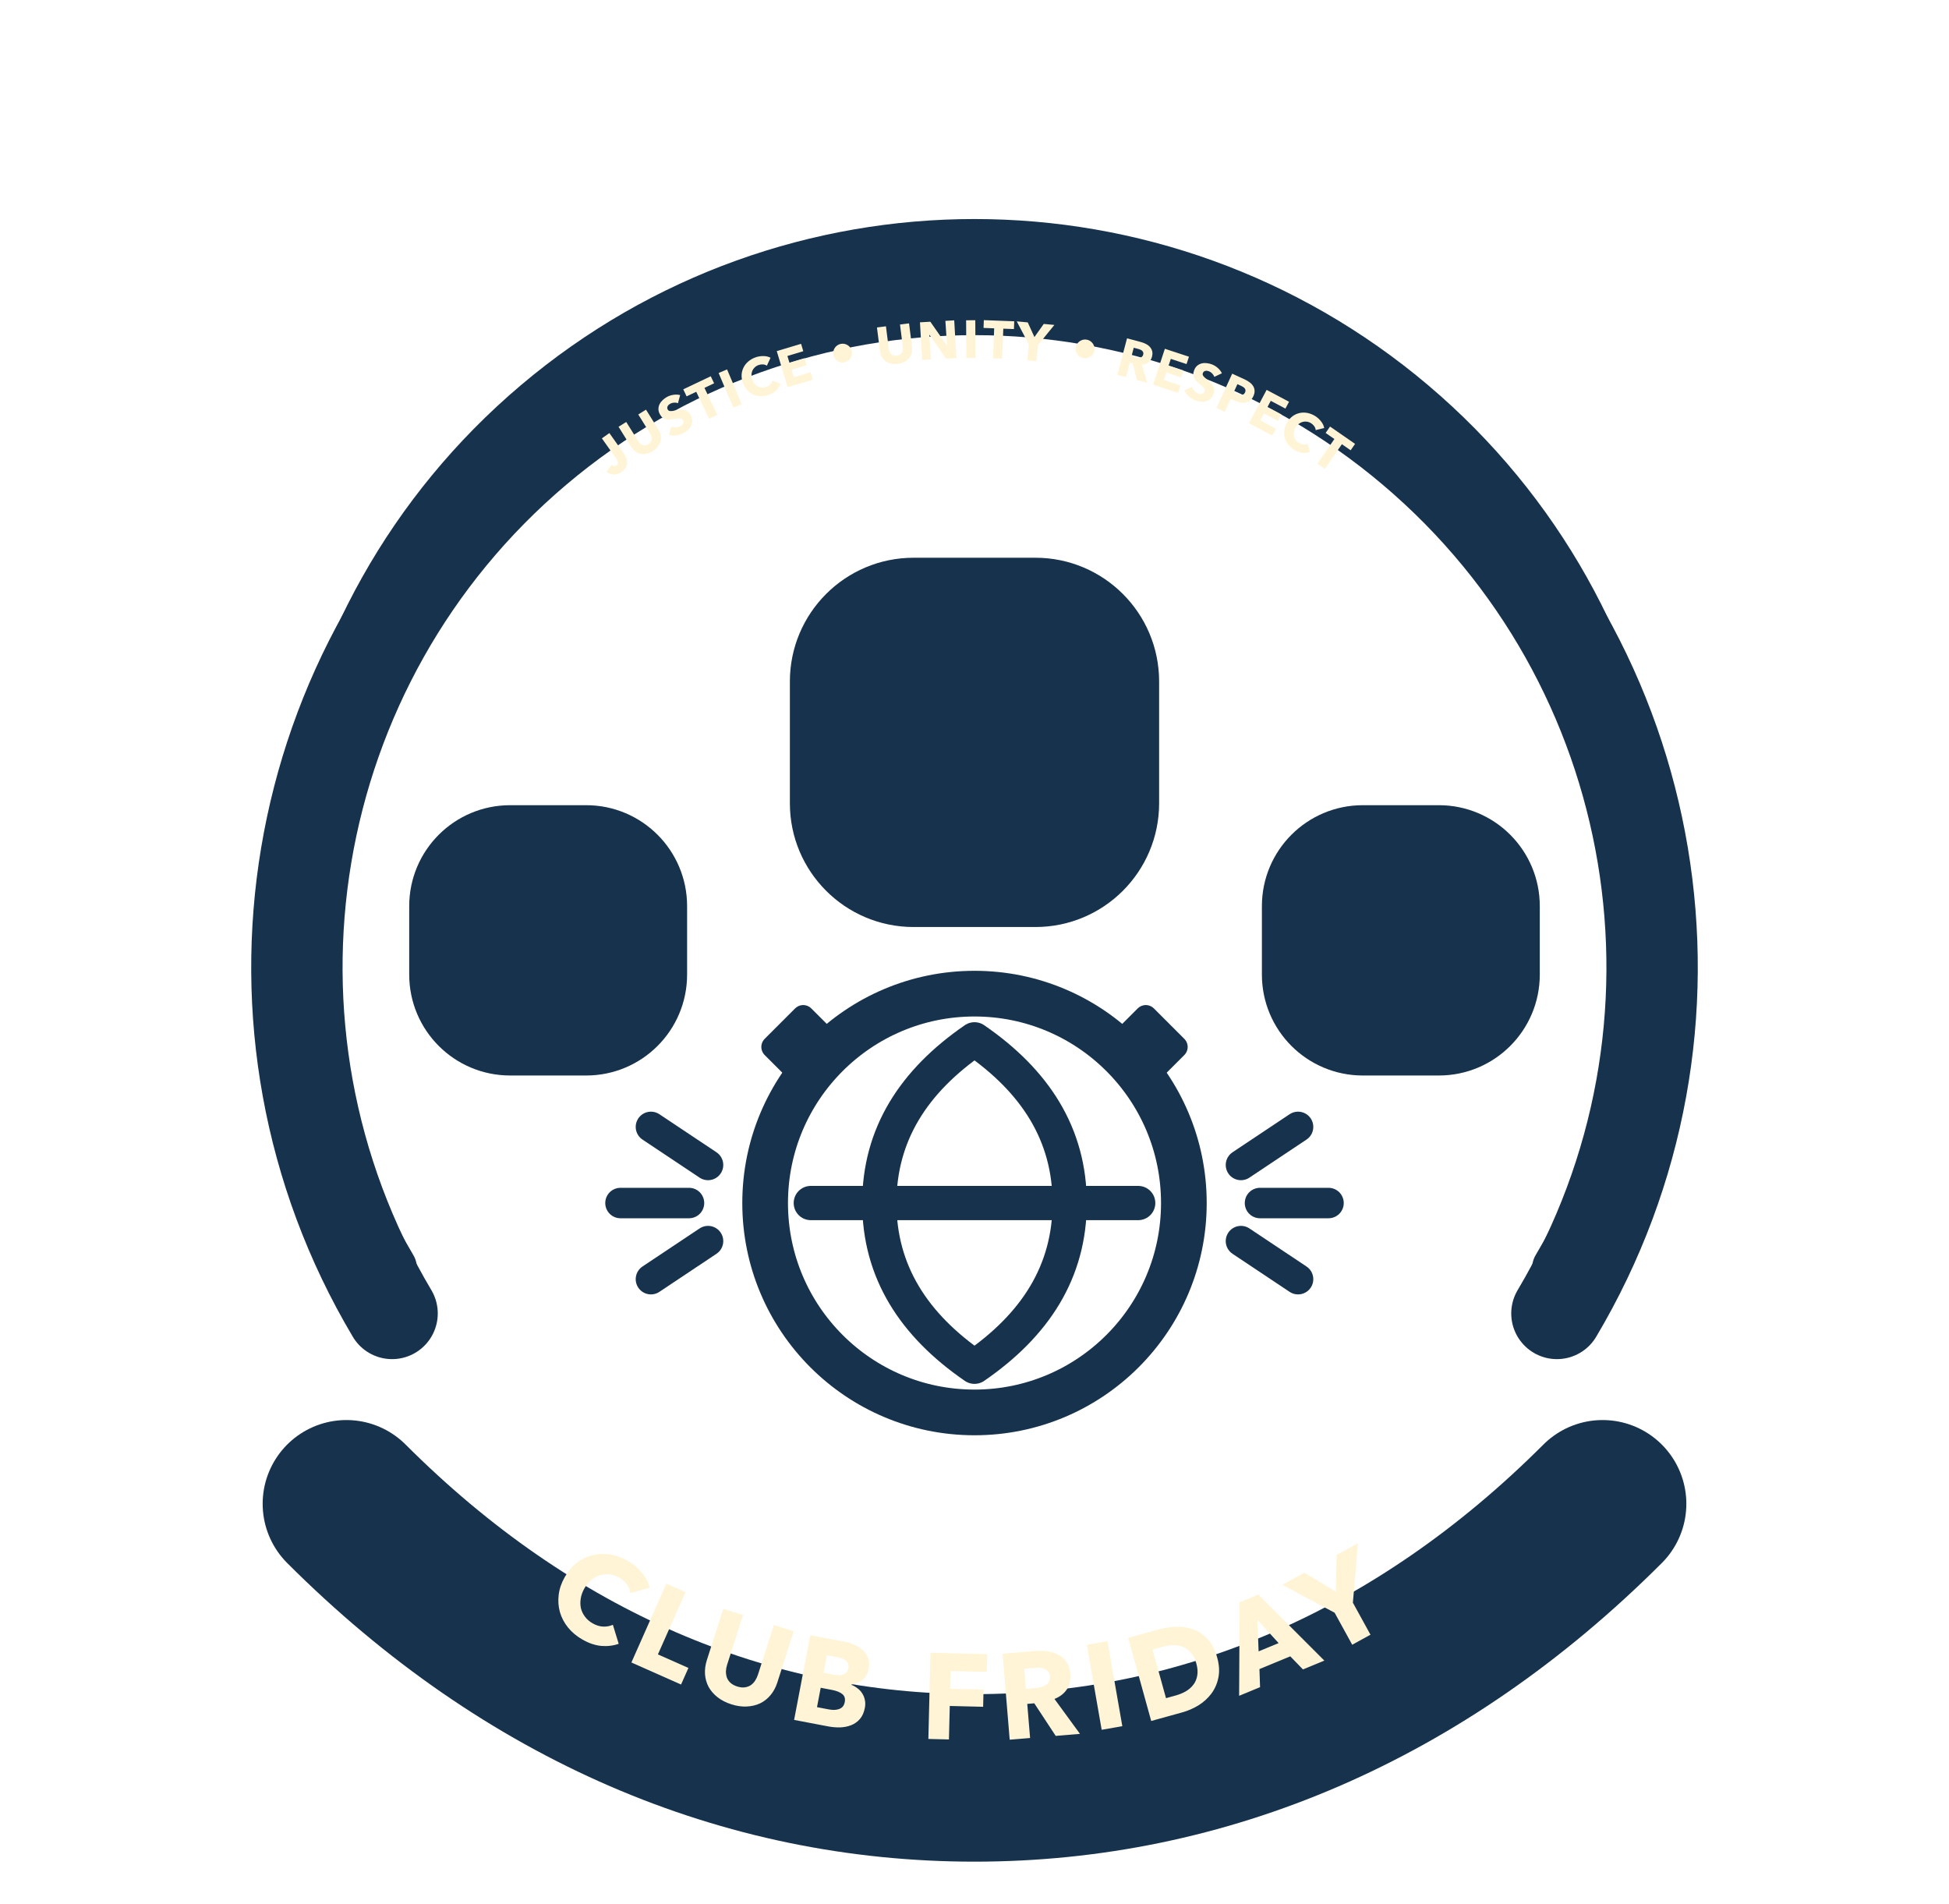
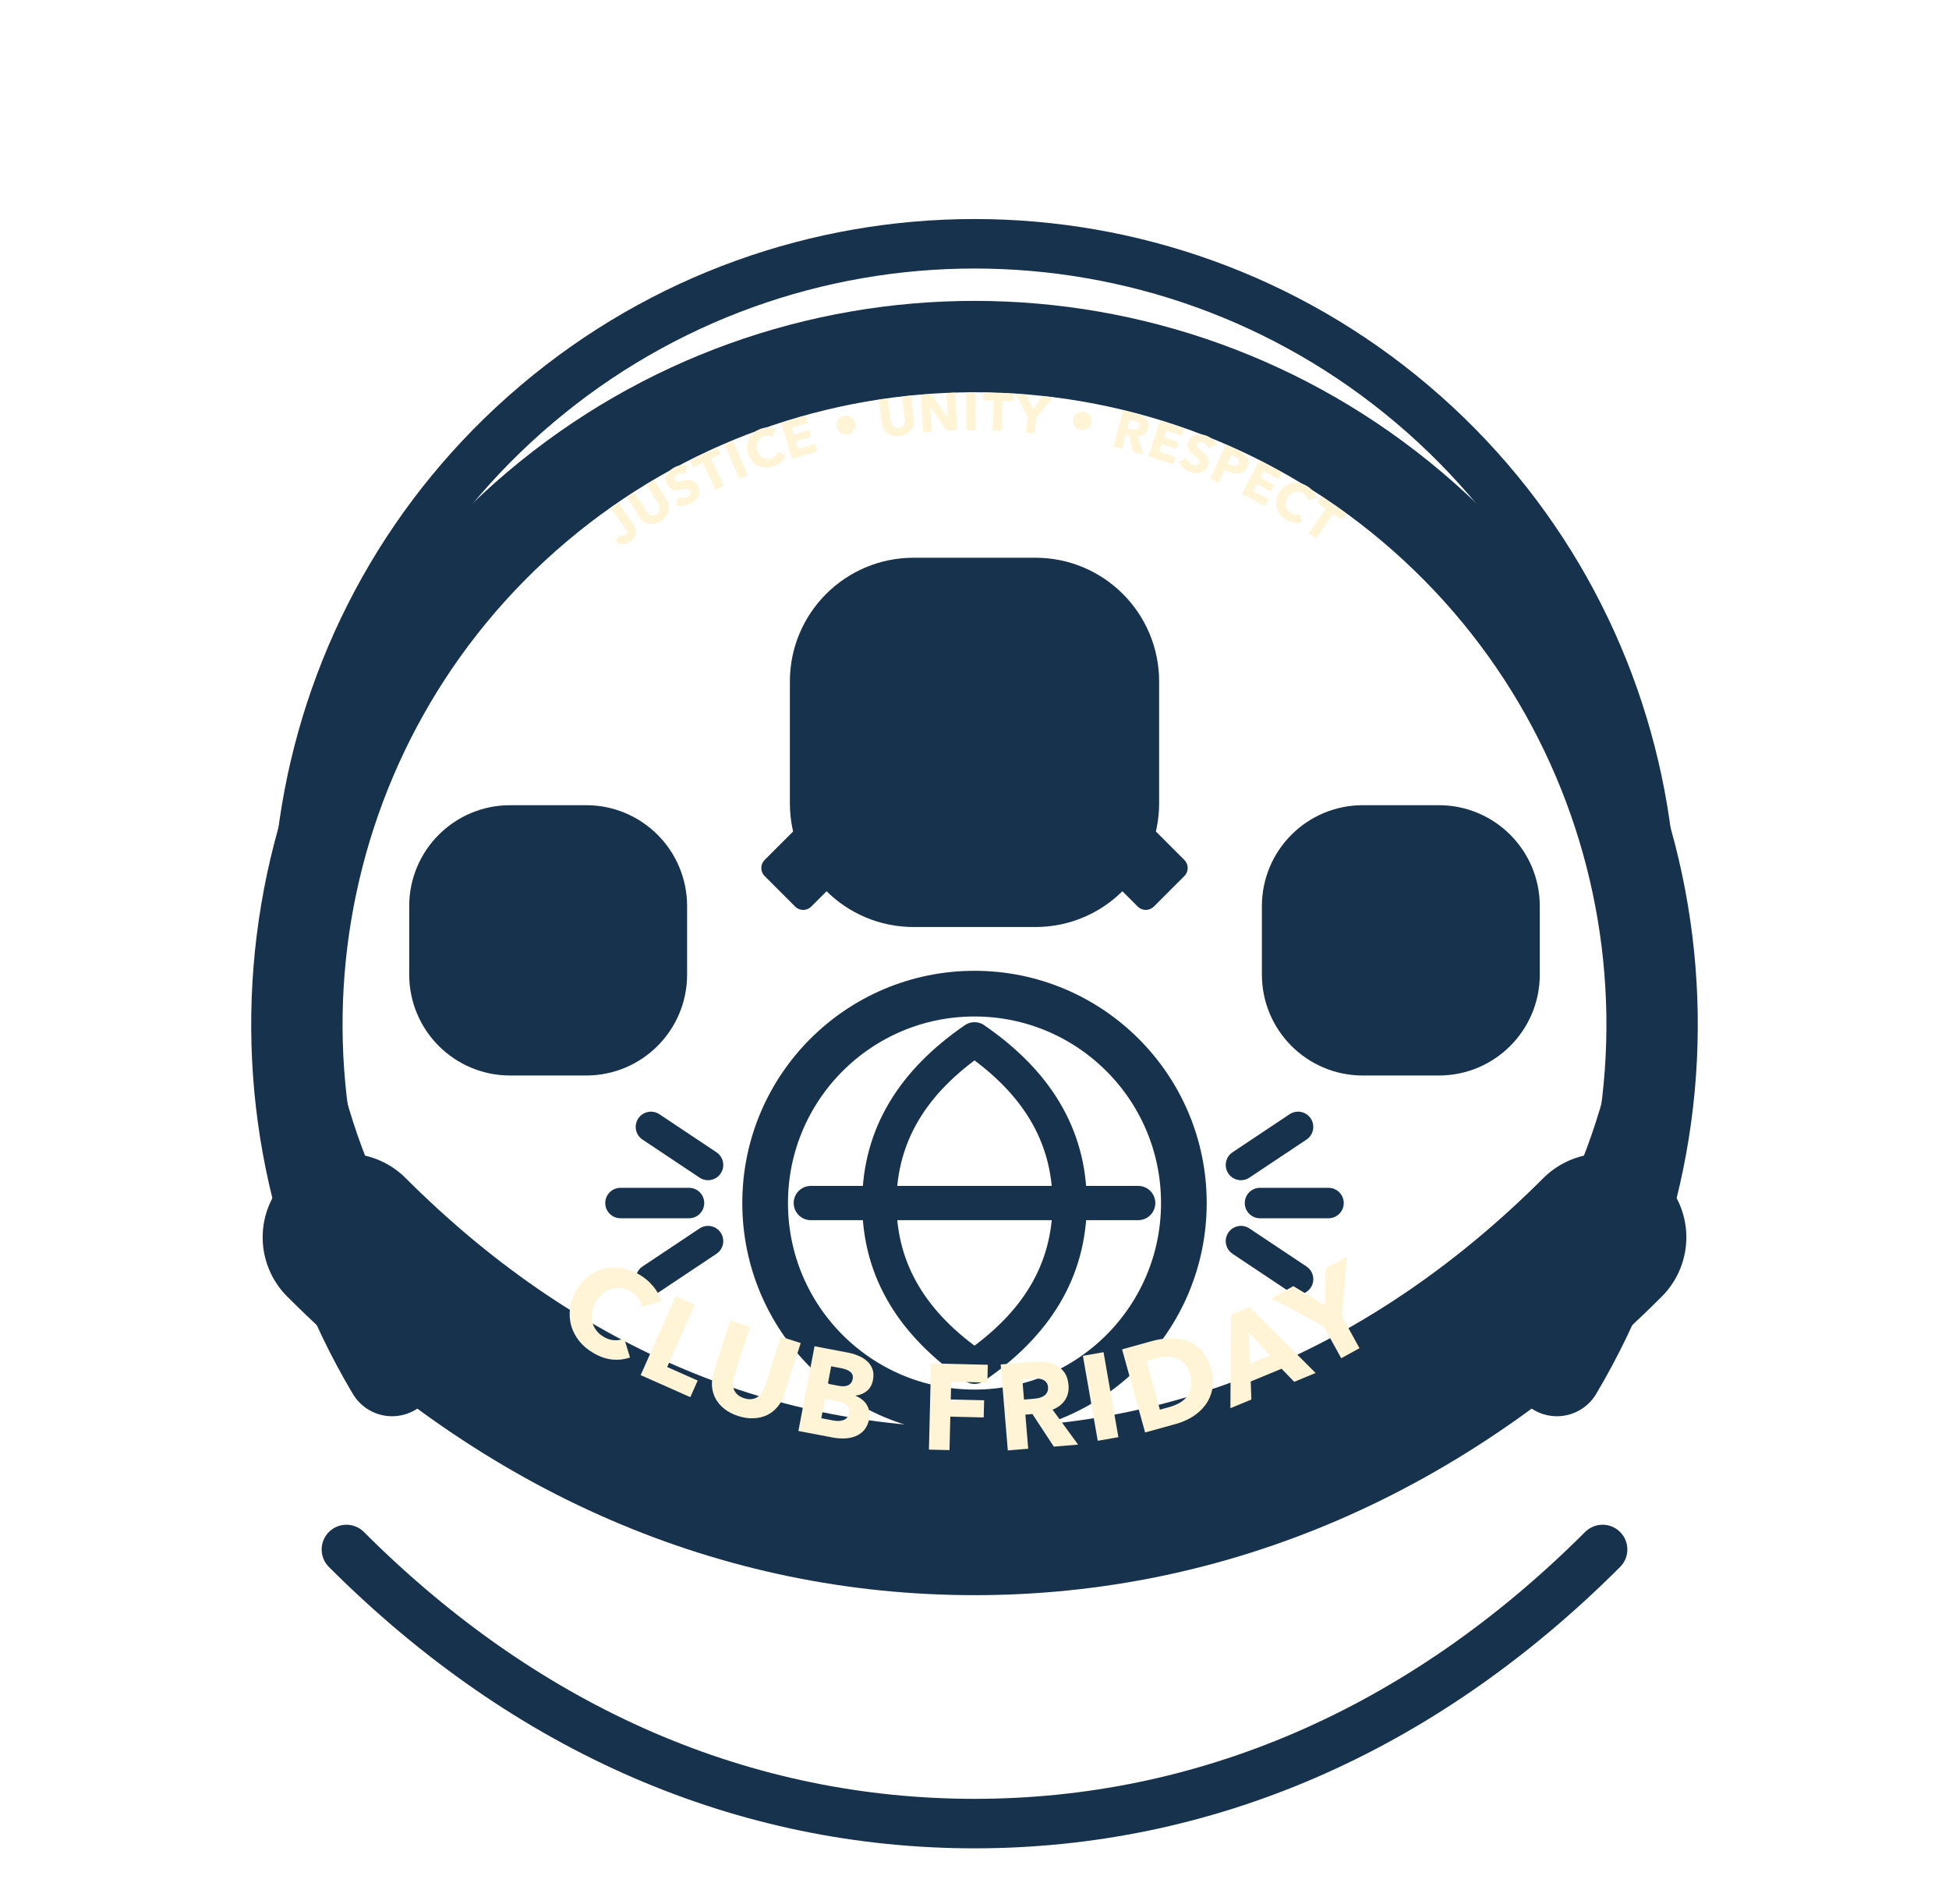
<svg xmlns="http://www.w3.org/2000/svg" viewBox="0 0 512 500" role="img" aria-labelledby="title desc" version="1.1" id="svg15">
  <g stroke="#17324D" stroke-width="13" stroke-linecap="round" stroke-linejoin="round" id="g8">
    <path fill="none" stroke="#17324D" d="M103 333a178 178 0 1 1 306 0" id="path1" />
    <g id="younger-member" aria-label="younger-member">
      <rect x="114" y="218" width="60" height="58" rx="20" fill="#17324D" stroke="#17324D" id="rect1" />
      <circle cx="144" cy="247" r="7" fill="none" stroke="none" id="circle1" />
    </g>
    <g id="adult-member" aria-label="adult-member">
      <rect x="214" y="153" width="84" height="84" rx="26" fill="#17324D" stroke="#17324D" id="rect2" />
      <circle cx="256" cy="195" r="9" fill="none" stroke="none" id="circle2" />
    </g>
    <g id="older-member" aria-label="older-member">
      <rect x="338" y="218" width="60" height="58" rx="20" fill="#17324D" stroke="#17324D" id="rect3" />
      <circle cx="368" cy="247" r="7" fill="none" stroke="none" id="circle3" />
    </g>
    <circle cx="256" cy="316" r="55" fill="none" stroke="#17324D" stroke-width="12" id="circle4" />
    <path fill="none" stroke="#17324D" stroke-width="9" d="M256 273c-16 11-25 25-25 43s9 32 25 43m0-86c16 11 25 25 25 43s-9 32-25 43m-43-43h86" id="path4" />
    <path fill="none" stroke="#17324D" stroke-width="8" d="M181 316h-18M186 306l-15-10M186 326l-15 10M331 316h18M326 306l15-10M326 326l15 10" id="path5" />
    <path fill="none" stroke="#17324D" d="M91 407c48 48 105 72 165 72s117-24 165-72" id="path6" />
-     <path fill="#17324D" stroke="#17324D" stroke-width="6" d="m211 267 8 8-8 8-8-8z" id="path7" />
-     <path fill="#17324D" stroke="#17324D" stroke-width="6" d="m301 267 8 8-8 8-8-8z" id="path8" />
+     <path fill="#17324D" stroke="#17324D" stroke-width="6" d="m211 220 8 8-8 8-8-8z" id="path7" />
+     <path fill="#17324D" stroke="#17324D" stroke-width="6" d="m301 220 8 8-8 8-8-8z" id="path8" />
  </g>
  <defs id="defs8">
-     <path id="motto-arc" d="M103 345a178 178 0 1 1 306 0" />
-     <path id="name-arc" d="M91 395c48 48 105 72 165 72s117-24 165-72" />
+     <path id="motto-arc" d="M103 360a178 178 0 1 1 306 0" />
+     <path id="name-arc" d="M91 325c48 48 105 72 165 72s117-24 165-72" />
  </defs>
-   <path d="M103 345a178 178 0 1 1 306 0" fill="none" stroke="#17324D" stroke-width="24" stroke-linecap="round" id="path9" />
-   <path d="M91 395c48 48 105 72 165 72s117-24 165-72" fill="none" stroke="#17324D" stroke-width="44" stroke-linecap="round" id="path10" />
+   <path d="M103 360a178 178 0 1 1 306 0" fill="none" stroke="#17324D" stroke-width="24" stroke-linecap="round" id="path9" />
+   <path d="M91 325c48 48 105 72 165 72s117-24 165-72" fill="none" stroke="#17324D" stroke-width="44" stroke-linecap="round" id="path10" />
  <g font-family="Avenir Next, Trebuchet MS, Arial, sans-serif" text-anchor="middle" id="g15">
    <g id="text14" style="font-weight:700;font-size:14px;letter-spacing:1.5" aria-label="JUSTICE•UNITY•RESPECT">
-       <path style="fill:#fff4d6" d="m 163.854,119.08 q 0.34,0.48 0.597,1.087 0.269,0.598 0.287,1.254 0.022,0.636 -0.302,1.294 -0.312,0.65 -1.135,1.232 -1.029,0.728 -2.086,0.687 -1.066,-0.052 -1.885,-0.724 l 1.313,-1.804 q 0.306,0.263 0.65,0.312 0.355,0.041 0.663,-0.178 0.48,-0.34 0.394,-0.776 -0.074,-0.445 -0.455,-0.982 l -3.777,-5.337 1.966,-1.391 3.769,5.325 z m 9.117,-6.237 q 0.474,0.76 0.605,1.553 0.136,0.773 -0.058,1.521 -0.201,0.736 -0.723,1.408 -0.51,0.664 -1.329,1.175 -0.832,0.519 -1.652,0.684 -0.821,0.165 -1.558,0.015 -0.745,-0.163 -1.379,-0.625 -0.642,-0.474 -1.116,-1.234 l -3.267,-5.239 2.02,-1.259 3.163,5.073 q 0.215,0.345 0.491,0.602 0.288,0.25 0.621,0.388 0.338,0.119 0.724,0.076 0.398,-0.05 0.825,-0.317 0.428,-0.267 0.636,-0.594 0.22,-0.335 0.262,-0.691 0.035,-0.368 -0.075,-0.729 -0.109,-0.361 -0.324,-0.705 l -3.163,-5.073 2.031,-1.267 3.267,5.239 z m 5.129,-6.925 q -0.458,-0.198 -1.008,-0.154 -0.544,0.025 -0.95,0.245 -0.209,0.114 -0.411,0.271 -0.189,0.15 -0.301,0.355 -0.119,0.192 -0.148,0.431 -0.024,0.22 0.116,0.478 0.12,0.221 0.287,0.322 0.179,0.094 0.411,0.111 0.245,0.011 0.544,-0.025 0.293,-0.048 0.654,-0.116 0.523,-0.093 1.103,-0.169 0.573,-0.088 1.127,-0.007 0.554,0.082 1.053,0.384 0.492,0.29 0.846,0.942 0.407,0.751 0.425,1.458 0.023,0.688 -0.251,1.299 -0.274,0.611 -0.783,1.11 -0.509,0.5 -1.149,0.847 -0.935,0.508 -1.982,0.662 -1.054,0.142 -1.96,-0.147 l 0.616,-2.151 q 0.534,0.22 1.197,0.21 0.669,-0.029 1.186,-0.309 0.234,-0.127 0.429,-0.296 0.195,-0.169 0.295,-0.367 0.112,-0.204 0.11,-0.442 -0.002,-0.238 -0.142,-0.496 -0.134,-0.246 -0.35,-0.352 -0.217,-0.105 -0.524,-0.114 -0.302,-0.027 -0.706,0.049 -0.399,0.057 -0.903,0.156 -0.492,0.092 -0.998,0.128 -0.494,0.029 -0.967,-0.08 -0.468,-0.128 -0.885,-0.427 -0.412,-0.318 -0.732,-0.909 -0.394,-0.726 -0.379,-1.403 0.015,-0.677 0.314,-1.27 0.299,-0.593 0.822,-1.068 0.516,-0.487 1.131,-0.821 0.738,-0.401 1.648,-0.544 0.922,-0.15 1.788,0.065 z m 6.964,-4.034 3.375,7.107 -2.163,1.027 -3.375,-7.107 -2.529,1.201 -0.877,-1.846 7.221,-3.429 0.877,1.846 z m 7.576,5.223 -3.856,-9.131 2.218,-0.937 3.856,9.131 z m 12.401,-6.267 q -0.358,0.936 -1.11,1.689 -0.758,0.74 -1.941,1.174 -1.078,0.395 -2.128,0.377 -1.037,-0.022 -1.944,-0.421 -0.911,-0.412 -1.625,-1.179 -0.714,-0.767 -1.113,-1.858 -0.41,-1.117 -0.361,-2.164 0.062,-1.052 0.514,-1.933 0.447,-0.895 1.242,-1.574 0.795,-0.679 1.86,-1.069 0.986,-0.361 2.062,-0.353 1.085,-0.01 1.922,0.444 l -0.966,2.084 q -0.474,-0.318 -1.064,-0.341 -0.59,-0.022 -1.129,0.175 -0.592,0.217 -1.009,0.623 -0.409,0.389 -0.624,0.9 -0.215,0.511 -0.22,1.109 -0.009,0.585 0.217,1.203 0.231,0.631 0.621,1.084 0.39,0.454 0.871,0.709 0.49,0.238 1.053,0.27 0.563,0.032 1.142,-0.18 0.67,-0.246 1.074,-0.692 0.403,-0.446 0.551,-0.977 l 2.104,0.899 z m 1.864,0.876 -2.85,-9.493 6.383,-1.916 0.584,1.944 -4.17,1.252 0.535,1.783 3.942,-1.183 0.551,1.837 -3.942,1.183 0.592,1.971 4.412,-1.324 0.588,1.958 z" id="path15" />
-       <path style="fill:#fff4d6" d="m 223.78,92.235 q 0.109,0.506 0.011,0.986 -0.098,0.479 -0.355,0.878 -0.258,0.399 -0.655,0.685 -0.397,0.286 -0.903,0.395 -0.506,0.109 -0.986,0.011 -0.479,-0.098 -0.878,-0.355 -0.399,-0.258 -0.685,-0.655 -0.286,-0.397 -0.395,-0.903 -0.109,-0.506 -0.011,-0.986 0.098,-0.479 0.355,-0.878 0.258,-0.399 0.655,-0.685 0.397,-0.286 0.903,-0.395 0.506,-0.109 0.986,-0.011 0.479,0.098 0.878,0.355 0.399,0.258 0.685,0.655 0.286,0.397 0.395,0.903 z" id="path16" />
-       <path style="fill:#fff4d6" d="m 239.583,91.064 q 0.113,0.889 -0.099,1.664 -0.2,0.759 -0.688,1.358 -0.49,0.584 -1.245,0.977 -0.741,0.39 -1.699,0.512 -0.972,0.124 -1.787,-0.069 -0.815,-0.193 -1.422,-0.638 -0.609,-0.459 -0.992,-1.144 -0.385,-0.699 -0.498,-1.588 l -0.778,-6.125 2.361,-0.3 0.754,5.93 q 0.051,0.403 0.194,0.752 0.157,0.347 0.402,0.612 0.258,0.25 0.626,0.372 0.382,0.121 0.882,0.057 0.5,-0.064 0.826,-0.274 0.34,-0.213 0.527,-0.519 0.185,-0.32 0.236,-0.693 0.051,-0.373 1.6e-4,-0.776 l -0.754,-5.93 2.375,-0.302 0.778,6.125 z m 8.952,3.133 -4.358,-6.24 -0.042,0.002 0.431,6.468 -2.32,0.134 -0.573,-9.895 2.725,-0.158 4.343,6.227 0.042,-0.002 -0.43,-6.454 2.32,-0.134 0.573,9.895 z m 5.322,-0.154 -0.058,-9.912 2.408,-0.014 0.058,9.912 z m 9.707,-7.712 -0.295,7.862 -2.392,-0.09 0.295,-7.862 -2.798,-0.105 0.076,-2.043 7.988,0.299 -0.076,2.043 z m 9.089,4.345 -0.397,4.181 -2.383,-0.226 0.397,-4.181 -3.168,-6.038 2.885,0.274 1.758,3.851 2.451,-3.452 2.787,0.264 z" id="path17" />
-       <path style="fill:#fff4d6" d="m 287.492,92.092 q -0.091,0.51 -0.363,0.916 -0.272,0.406 -0.662,0.678 -0.39,0.272 -0.865,0.386 -0.476,0.114 -0.985,0.023 -0.51,-0.091 -0.916,-0.363 -0.406,-0.272 -0.678,-0.662 -0.272,-0.39 -0.386,-0.865 -0.114,-0.476 -0.023,-0.985 0.091,-0.51 0.363,-0.916 0.272,-0.406 0.662,-0.678 0.39,-0.272 0.865,-0.386 0.476,-0.114 0.985,-0.023 0.51,0.091 0.916,0.363 0.406,0.272 0.678,0.662 0.272,0.39 0.386,0.865 0.114,0.476 0.023,0.985 z" id="path18" />
-       <path style="fill:#fff4d6" d="m 298.656,99.814 -1.062,-4.352 -0.785,-0.208 -1.009,3.802 -2.273,-0.603 2.542,-9.581 3.654,0.969 q 0.69,0.183 1.3,0.504 0.627,0.311 1.052,0.786 0.438,0.478 0.602,1.116 0.164,0.637 -0.055,1.463 -0.258,0.974 -0.962,1.497 -0.704,0.523 -1.713,0.56 l 1.416,4.764 z m 1.668,-6.669 q 0.09,-0.338 -0.005,-0.581 -0.078,-0.252 -0.279,-0.422 -0.184,-0.179 -0.458,-0.295 -0.26,-0.112 -0.517,-0.181 l -1.231,-0.327 -0.592,2.233 1.096,0.291 q 0.284,0.075 0.593,0.114 0.312,0.025 0.588,-0.032 0.276,-0.057 0.486,-0.248 0.223,-0.187 0.32,-0.552 z m 2.588,7.886 3.096,-9.416 6.331,2.082 -0.634,1.928 -4.136,-1.36 -0.582,1.769 3.91,1.286 -0.599,1.822 -3.91,-1.286 -0.643,1.955 4.376,1.439 -0.638,1.942 z m 16.076,-2.041 q -0.144,-0.477 -0.532,-0.87 -0.369,-0.4 -0.8,-0.569 -0.222,-0.087 -0.472,-0.14 -0.237,-0.048 -0.465,-0.002 -0.223,0.033 -0.425,0.164 -0.184,0.124 -0.291,0.397 -0.092,0.235 -0.062,0.427 0.043,0.197 0.18,0.386 0.15,0.194 0.369,0.4 0.225,0.193 0.51,0.425 0.408,0.34 0.84,0.735 0.437,0.382 0.732,0.858 0.295,0.476 0.385,1.053 0.095,0.563 -0.175,1.254 -0.311,0.795 -0.841,1.264 -0.511,0.461 -1.155,0.645 -0.643,0.184 -1.354,0.116 -0.71,-0.068 -1.388,-0.333 -0.991,-0.388 -1.784,-1.089 -0.788,-0.714 -1.15,-1.593 l 2.042,-0.914 q 0.176,0.55 0.611,1.051 0.453,0.493 1.001,0.708 0.248,0.097 0.503,0.137 0.255,0.04 0.47,-0.011 0.228,-0.046 0.409,-0.201 0.181,-0.155 0.288,-0.428 0.102,-0.261 0.043,-0.494 -0.059,-0.234 -0.25,-0.474 -0.173,-0.248 -0.492,-0.509 -0.301,-0.268 -0.701,-0.59 -0.387,-0.317 -0.741,-0.681 -0.341,-0.359 -0.562,-0.791 -0.203,-0.44 -0.244,-0.952 -0.022,-0.52 0.223,-1.146 0.301,-0.769 0.828,-1.194 0.527,-0.425 1.173,-0.578 0.646,-0.153 1.346,-0.059 0.705,0.081 1.357,0.336 0.782,0.306 1.478,0.91 0.709,0.608 1.102,1.409 z m 10.27,5.07 q -0.362,0.789 -0.906,1.202 -0.538,0.4 -1.186,0.503 -0.648,0.103 -1.367,-0.042 -0.719,-0.145 -1.419,-0.466 l -1.082,-0.496 -1.558,3.398 -2.176,-0.998 4.133,-9.009 3.309,1.518 q 0.738,0.339 1.304,0.783 0.585,0.438 0.904,0.984 0.338,0.54 0.36,1.197 0.041,0.65 -0.315,1.426 z m -2.182,-0.985 q 0.146,-0.318 0.112,-0.58 -0.034,-0.262 -0.198,-0.476 -0.164,-0.214 -0.426,-0.38 -0.25,-0.161 -0.542,-0.295 l -0.954,-0.438 -0.975,2.125 0.916,0.42 q 0.305,0.14 0.609,0.218 0.303,0.077 0.578,0.05 0.287,-0.022 0.508,-0.167 0.226,-0.158 0.372,-0.476 z m 1.023,8.088 4.643,-8.757 5.888,3.122 -0.951,1.794 -3.847,-2.04 -0.872,1.645 3.636,1.928 -0.898,1.695 -3.636,-1.928 -0.964,1.818 4.069,2.158 -0.957,1.806 z m 16.026,7.597 q -0.955,0.303 -2.013,0.184 -1.051,-0.132 -2.127,-0.787 -0.981,-0.597 -1.621,-1.43 -0.628,-0.825 -0.882,-1.783 -0.246,-0.969 -0.09,-2.005 0.156,-1.036 0.76,-2.029 0.619,-1.016 1.468,-1.63 0.861,-0.607 1.832,-0.802 0.979,-0.207 2.005,-0.009 1.026,0.199 1.995,0.789 0.897,0.546 1.561,1.393 0.684,0.842 0.85,1.78 l -2.232,0.542 q -0.047,-0.569 -0.397,-1.045 -0.35,-0.475 -0.84,-0.774 -0.538,-0.328 -1.116,-0.401 -0.559,-0.078 -1.093,0.072 -0.534,0.15 -1.005,0.519 -0.463,0.357 -0.806,0.919 -0.349,0.574 -0.461,1.161 -0.112,0.588 -0.012,1.124 0.119,0.531 0.445,0.992 0.326,0.461 0.852,0.781 0.61,0.371 1.21,0.409 0.6,0.037 1.108,-0.178 l 0.607,2.206 z m 8.387,-2.082 -4.477,6.47 -1.969,-1.362 4.477,-6.47 -2.302,-1.593 1.163,-1.681 6.573,4.549 -1.163,1.681 z" id="path19" />
+       <path style="fill:#fff4d6" d="m 166.165,137.345 q 0.34,0.48 0.597,1.087 0.269,0.598 0.287,1.254 0.022,0.636 -0.302,1.294 -0.312,0.65 -1.135,1.232 -1.029,0.728 -2.086,0.687 -1.066,-0.052 -1.885,-0.724 l 1.313,-1.804 q 0.306,0.263 0.65,0.312 0.355,0.041 0.663,-0.178 0.48,-0.34 0.394,-0.776 -0.074,-0.445 -0.455,-0.982 l -3.777,-5.337 1.966,-1.391 3.769,5.325 z m 8.923,-6.108 q 0.474,0.76 0.605,1.553 0.136,0.773 -0.058,1.521 -0.201,0.736 -0.723,1.408 -0.51,0.664 -1.329,1.175 -0.832,0.519 -1.652,0.684 -0.821,0.165 -1.558,0.015 -0.745,-0.163 -1.379,-0.625 -0.642,-0.474 -1.116,-1.234 l -3.267,-5.239 2.02,-1.259 3.163,5.073 q 0.215,0.344 0.491,0.602 0.288,0.25 0.621,0.388 0.338,0.119 0.724,0.076 0.398,-0.05 0.825,-0.317 0.428,-0.267 0.636,-0.594 0.22,-0.335 0.262,-0.691 0.035,-0.368 -0.075,-0.729 -0.109,-0.361 -0.324,-0.705 l -3.163,-5.073 2.031,-1.267 3.267,5.239 z m 4.921,-6.804 q -0.458,-0.198 -1.008,-0.154 -0.544,0.025 -0.95,0.245 -0.209,0.114 -0.411,0.271 -0.189,0.15 -0.301,0.355 -0.119,0.192 -0.148,0.431 -0.024,0.22 0.116,0.478 0.12,0.221 0.287,0.322 0.179,0.094 0.411,0.111 0.245,0.011 0.544,-0.025 0.293,-0.048 0.654,-0.116 0.523,-0.093 1.103,-0.169 0.573,-0.088 1.127,-0.007 0.554,0.082 1.053,0.384 0.492,0.29 0.846,0.942 0.407,0.751 0.425,1.458 0.023,0.688 -0.251,1.299 -0.274,0.611 -0.783,1.11 -0.509,0.5 -1.149,0.847 -0.935,0.508 -1.982,0.662 -1.054,0.142 -1.96,-0.147 l 0.616,-2.151 q 0.534,0.22 1.197,0.21 0.669,-0.029 1.186,-0.309 0.234,-0.127 0.429,-0.296 0.195,-0.169 0.295,-0.367 0.112,-0.204 0.11,-0.442 -0.002,-0.238 -0.142,-0.496 -0.134,-0.246 -0.35,-0.352 -0.217,-0.105 -0.524,-0.114 -0.302,-0.027 -0.706,0.049 -0.399,0.057 -0.903,0.156 -0.492,0.092 -0.998,0.128 -0.494,0.029 -0.967,-0.08 -0.468,-0.128 -0.885,-0.427 -0.412,-0.318 -0.732,-0.909 -0.394,-0.726 -0.379,-1.403 0.015,-0.677 0.314,-1.27 0.299,-0.593 0.822,-1.068 0.516,-0.487 1.131,-0.821 0.738,-0.401 1.648,-0.544 0.922,-0.15 1.788,0.065 z m 6.771,-3.936 3.375,7.107 -2.163,1.027 -3.375,-7.107 -2.529,1.201 -0.877,-1.846 7.221,-3.429 0.877,1.846 z m 7.417,5.295 -3.856,-9.131 2.218,-0.937 3.856,9.131 z m 12.221,-6.196 q -0.358,0.936 -1.11,1.689 -0.758,0.74 -1.941,1.174 -1.078,0.395 -2.128,0.377 -1.037,-0.022 -1.944,-0.421 -0.911,-0.412 -1.625,-1.179 -0.714,-0.767 -1.114,-1.858 -0.41,-1.117 -0.361,-2.164 0.062,-1.052 0.514,-1.933 0.447,-0.895 1.242,-1.574 0.795,-0.679 1.86,-1.069 0.986,-0.361 2.062,-0.353 1.085,-0.01 1.922,0.444 l -0.966,2.084 q -0.474,-0.318 -1.064,-0.341 -0.59,-0.022 -1.129,0.175 -0.592,0.217 -1.009,0.623 -0.409,0.389 -0.624,0.9 -0.215,0.511 -0.22,1.109 -0.009,0.585 0.217,1.203 0.231,0.631 0.621,1.084 0.39,0.454 0.871,0.709 0.49,0.238 1.053,0.27 0.563,0.032 1.142,-0.18 0.67,-0.246 1.074,-0.692 0.403,-0.446 0.551,-0.977 l 2.104,0.899 z m 1.637,0.952 -2.85,-9.493 6.383,-1.916 0.584,1.944 -4.17,1.252 0.535,1.783 3.942,-1.183 0.551,1.837 -3.942,1.183 0.592,1.971 4.412,-1.324 0.588,1.958 z" id="path15" />
+       <path style="fill:#fff4d6" d="m 224.62,111.146 q 0.109,0.506 0.011,0.986 -0.098,0.479 -0.355,0.878 -0.258,0.399 -0.655,0.685 -0.397,0.286 -0.903,0.395 -0.506,0.109 -0.986,0.011 -0.479,-0.098 -0.878,-0.355 -0.399,-0.258 -0.685,-0.655 -0.286,-0.397 -0.395,-0.903 -0.109,-0.506 -0.011,-0.986 0.098,-0.479 0.355,-0.878 0.258,-0.399 0.655,-0.685 0.397,-0.286 0.903,-0.395 0.506,-0.109 0.986,-0.011 0.479,0.098 0.878,0.355 0.399,0.258 0.685,0.655 0.286,0.397 0.395,0.903 z" id="path16" />
+       <path style="fill:#fff4d6" d="m 240.087,110.033 q 0.113,0.889 -0.099,1.664 -0.2,0.759 -0.688,1.358 -0.49,0.584 -1.245,0.977 -0.741,0.39 -1.699,0.512 -0.972,0.124 -1.787,-0.069 -0.815,-0.193 -1.422,-0.638 -0.609,-0.459 -0.992,-1.144 -0.385,-0.699 -0.498,-1.588 l -0.778,-6.125 2.361,-0.3 0.754,5.93 q 0.051,0.403 0.194,0.751 0.157,0.347 0.402,0.612 0.258,0.25 0.626,0.372 0.382,0.121 0.882,0.057 0.5,-0.064 0.826,-0.274 0.34,-0.213 0.527,-0.519 0.185,-0.32 0.236,-0.693 0.051,-0.373 1.6e-4,-0.776 l -0.754,-5.93 2.375,-0.302 0.778,6.125 z m 8.68,3.158 -4.358,-6.24 -0.042,0.002 0.431,6.468 -2.32,0.134 -0.573,-9.895 2.725,-0.158 4.343,6.227 0.042,-0.002 -0.43,-6.454 2.32,-0.134 0.573,9.895 z m 5.114,-0.148 -0.058,-9.912 2.408,-0.014 0.058,9.912 z m 9.534,-7.715 -0.295,7.862 -2.392,-0.09 0.295,-7.862 -2.798,-0.105 0.076,-2.043 7.988,0.299 -0.076,2.043 z m 8.861,4.33 -0.397,4.181 -2.383,-0.226 0.397,-4.181 -3.168,-6.038 2.885,0.274 1.758,3.851 2.451,-3.452 2.787,0.264 z" id="path17" />
+       <path style="fill:#fff4d6" d="m 286.788,111.029 q -0.091,0.51 -0.363,0.916 -0.272,0.406 -0.662,0.678 -0.39,0.272 -0.865,0.386 -0.476,0.114 -0.985,0.023 -0.51,-0.091 -0.916,-0.363 -0.406,-0.272 -0.678,-0.662 -0.272,-0.39 -0.386,-0.865 -0.114,-0.476 -0.023,-0.985 0.091,-0.51 0.363,-0.916 0.272,-0.406 0.662,-0.678 0.39,-0.272 0.865,-0.386 0.476,-0.114 0.985,-0.023 0.51,0.091 0.916,0.363 0.406,0.272 0.678,0.662 0.272,0.39 0.386,0.865 0.114,0.476 0.023,0.985 z" id="path18" />
+       <path style="fill:#fff4d6" d="m 297.63,118.681 -1.062,-4.352 -0.785,-0.208 -1.009,3.802 -2.273,-0.603 2.542,-9.581 3.654,0.969 q 0.69,0.183 1.3,0.504 0.627,0.311 1.052,0.786 0.438,0.478 0.602,1.116 0.164,0.637 -0.055,1.463 -0.258,0.974 -0.962,1.497 -0.704,0.523 -1.713,0.56 l 1.416,4.764 z m 1.668,-6.669 q 0.09,-0.338 -0.005,-0.581 -0.078,-0.252 -0.279,-0.422 -0.184,-0.179 -0.458,-0.295 -0.26,-0.112 -0.517,-0.181 l -1.231,-0.327 -0.592,2.233 1.096,0.291 q 0.284,0.075 0.593,0.114 0.312,0.025 0.588,-0.032 0.276,-0.057 0.486,-0.248 0.223,-0.187 0.32,-0.552 z m 2.365,7.819 3.096,-9.416 6.331,2.082 -0.634,1.928 -4.136,-1.36 -0.582,1.769 3.91,1.286 -0.599,1.822 -3.91,-1.286 -0.643,1.955 4.376,1.439 -0.638,1.942 z m 15.867,-2.116 q -0.144,-0.477 -0.531,-0.87 -0.369,-0.4 -0.8,-0.569 -0.222,-0.087 -0.472,-0.14 -0.237,-0.048 -0.465,-0.002 -0.223,0.033 -0.425,0.164 -0.184,0.124 -0.291,0.397 -0.092,0.235 -0.062,0.427 0.043,0.197 0.18,0.386 0.15,0.194 0.369,0.4 0.225,0.193 0.51,0.425 0.408,0.34 0.84,0.735 0.437,0.382 0.732,0.858 0.295,0.476 0.385,1.053 0.095,0.563 -0.175,1.254 -0.311,0.795 -0.841,1.264 -0.511,0.461 -1.155,0.645 -0.643,0.184 -1.354,0.116 -0.71,-0.068 -1.388,-0.333 -0.991,-0.388 -1.784,-1.089 -0.788,-0.714 -1.15,-1.593 l 2.042,-0.914 q 0.176,0.55 0.611,1.051 0.453,0.493 1.001,0.708 0.248,0.097 0.503,0.137 0.255,0.04 0.47,-0.011 0.228,-0.046 0.409,-0.201 0.181,-0.155 0.288,-0.428 0.102,-0.261 0.043,-0.494 -0.059,-0.234 -0.25,-0.474 -0.173,-0.248 -0.492,-0.509 -0.301,-0.268 -0.701,-0.59 -0.387,-0.317 -0.741,-0.681 -0.341,-0.359 -0.562,-0.791 -0.203,-0.44 -0.244,-0.952 -0.022,-0.52 0.223,-1.146 0.301,-0.769 0.828,-1.194 0.527,-0.425 1.173,-0.578 0.646,-0.153 1.346,-0.059 0.705,0.081 1.357,0.336 0.782,0.306 1.478,0.91 0.709,0.608 1.102,1.409 z m 10.061,4.981 q -0.362,0.789 -0.906,1.202 -0.538,0.4 -1.186,0.503 -0.648,0.103 -1.367,-0.042 -0.719,-0.145 -1.419,-0.466 l -1.082,-0.496 -1.558,3.398 -2.176,-0.998 4.133,-9.009 3.309,1.518 q 0.738,0.339 1.304,0.783 0.585,0.438 0.904,0.984 0.338,0.54 0.36,1.197 0.041,0.65 -0.315,1.426 z m -2.182,-0.985 q 0.146,-0.318 0.112,-0.58 -0.034,-0.262 -0.198,-0.476 -0.164,-0.214 -0.426,-0.38 -0.25,-0.161 -0.542,-0.295 l -0.954,-0.438 -0.975,2.125 0.916,0.42 q 0.305,0.14 0.609,0.218 0.303,0.077 0.578,0.05 0.287,-0.022 0.508,-0.167 0.226,-0.158 0.372,-0.476 z m 0.817,7.986 4.643,-8.757 5.888,3.122 -0.951,1.794 -3.847,-2.04 -0.872,1.645 3.636,1.928 -0.898,1.695 -3.636,-1.928 -0.964,1.818 4.069,2.158 -0.957,1.806 z m 15.819,7.479 q -0.955,0.303 -2.013,0.184 -1.051,-0.132 -2.127,-0.787 -0.981,-0.597 -1.621,-1.43 -0.628,-0.825 -0.882,-1.783 -0.246,-0.969 -0.09,-2.005 0.156,-1.036 0.76,-2.029 0.619,-1.016 1.468,-1.63 0.861,-0.607 1.832,-0.802 0.979,-0.207 2.005,-0.009 1.026,0.199 1.995,0.789 0.897,0.546 1.561,1.393 0.684,0.842 0.85,1.78 l -2.232,0.542 q -0.047,-0.569 -0.397,-1.045 -0.35,-0.475 -0.84,-0.774 -0.538,-0.328 -1.116,-0.401 -0.559,-0.078 -1.093,0.072 -0.534,0.15 -1.005,0.519 -0.463,0.357 -0.806,0.919 -0.349,0.574 -0.461,1.161 -0.112,0.588 -0.012,1.124 0.119,0.531 0.445,0.992 0.326,0.461 0.852,0.781 0.61,0.371 1.21,0.409 0.6,0.037 1.108,-0.178 l 0.607,2.206 z m 8.191,-2.209 -4.477,6.47 -1.969,-1.362 4.477,-6.47 -2.302,-1.593 1.163,-1.681 6.573,4.549 -1.163,1.681 z" id="path19" />
    </g>
-     <path d="m 162.533,431.778 q -2.162,0.757 -4.588,0.553 -2.41,-0.231 -4.912,-1.657 -2.28,-1.299 -3.798,-3.159 -1.491,-1.844 -2.132,-4.014 -0.626,-2.198 -0.339,-4.576 0.287,-2.378 1.602,-4.685 1.347,-2.363 3.246,-3.822 1.927,-1.443 4.133,-1.954 2.222,-0.538 4.58,-0.152 2.358,0.386 4.61,1.669 2.085,1.188 3.659,3.08 1.618,1.879 2.061,4.01 l -5.063,1.387 q -0.144,-1.298 -0.975,-2.36 -0.831,-1.063 -1.971,-1.712 -1.251,-0.713 -2.577,-0.842 -1.282,-0.141 -2.492,0.237 -1.21,0.379 -2.261,1.253 -1.035,0.847 -1.78,2.153 -0.76,1.335 -0.977,2.684 -0.217,1.35 0.047,2.568 0.307,1.206 1.082,2.237 0.775,1.031 1.999,1.728 1.418,0.808 2.791,0.854 1.373,0.046 2.52,-0.479 l 1.534,4.999 z m 3.335,4.903 9.19,-20.708 5.031,2.233 -7.256,16.35 8.014,3.557 -1.934,4.358 z m 38.338,5.249 q -0.625,1.95 -1.813,3.351 -1.148,1.38 -2.738,2.147 -1.58,0.737 -3.522,0.82 -1.912,0.093 -4.014,-0.581 -2.133,-0.684 -3.635,-1.87 -1.501,-1.187 -2.329,-2.695 -0.817,-1.539 -0.95,-3.329 -0.122,-1.82 0.503,-3.77 l 4.306,-13.439 5.181,1.66 -4.17,13.012 q -0.283,0.884 -0.324,1.744 -0.01,0.87 0.242,1.657 0.292,0.766 0.937,1.376 0.675,0.62 1.772,0.971 1.097,0.352 1.976,0.23 0.909,-0.112 1.592,-0.565 0.693,-0.484 1.16,-1.208 0.467,-0.724 0.75,-1.608 l 4.17,-13.012 5.211,1.67 -4.306,13.439 z m 22.992,6.668 q -0.347,1.823 -1.31,2.943 -0.957,1.088 -2.295,1.615 -1.338,0.527 -2.944,0.579 -1.569,0.027 -3.172,-0.279 l -8.864,-1.69 4.242,-22.255 8.864,1.69 q 1.289,0.246 2.587,0.786 1.304,0.509 2.278,1.379 0.98,0.838 1.462,2.07 0.482,1.232 0.158,2.929 -0.353,1.855 -1.593,2.889 -1.234,1.003 -2.97,1.226 l -0.012,0.063 q 0.913,0.337 1.646,0.933 0.771,0.57 1.242,1.344 0.503,0.78 0.681,1.726 0.209,0.952 -2.4e-4,2.052 z m -4.319,-10.498 q 0.216,-1.132 -0.569,-1.802 -0.747,-0.696 -2.444,-1.02 l -2.64,-0.503 -0.875,4.589 2.892,0.551 q 1.509,0.288 2.44,-0.154 0.969,-0.467 1.196,-1.661 z m -0.961,8.971 q 0.264,-1.383 -0.672,-2.115 -0.935,-0.732 -2.664,-1.062 l -2.986,-0.569 -0.971,5.092 3.018,0.575 q 0.629,0.12 1.307,0.151 0.716,0.006 1.304,-0.175 0.62,-0.175 1.061,-0.612 0.448,-0.468 0.603,-1.286 z m 27.81,-8.149 -0.115,4.671 8.765,0.216 -0.111,4.511 -8.765,-0.216 -0.216,8.797 -5.406,-0.133 0.557,-22.649 14.908,0.367 -0.115,4.671 z m 27.603,17.041 -5.622,-8.557 -1.85,0.153 0.743,8.961 -5.358,0.444 -1.871,-22.579 8.61,-0.714 q 1.626,-0.135 3.186,0.089 1.589,0.189 2.867,0.886 1.31,0.694 2.152,1.941 0.842,1.247 1.003,3.192 0.19,2.296 -0.924,3.962 -1.114,1.666 -3.259,2.518 l 6.701,9.174 z m -1.521,-15.64 q -0.066,-0.797 -0.457,-1.247 -0.361,-0.484 -0.924,-0.694 -0.534,-0.245 -1.212,-0.285 -0.646,-0.043 -1.252,0.007 l -2.902,0.24 0.436,5.262 2.583,-0.214 q 0.67,-0.056 1.363,-0.209 0.691,-0.186 1.241,-0.52 0.55,-0.335 0.856,-0.906 0.338,-0.574 0.266,-1.435 z m 13.6,14.04 -3.901,-22.318 5.422,-0.948 3.901,22.318 z m 30.355,-18.942 q 0.795,2.868 0.296,5.264 -0.476,2.357 -1.858,4.201 -1.359,1.805 -3.37,3.059 -2.019,1.223 -4.27,1.847 l -8.141,2.256 -6.05,-21.833 7.895,-2.188 q 2.313,-0.641 4.718,-0.71 2.396,-0.1 4.505,0.678 2.1,0.746 3.76,2.544 1.66,1.798 2.515,4.882 z m -5.489,1.521 q -0.513,-1.85 -1.463,-2.882 -0.928,-1.071 -2.142,-1.498 -1.192,-0.467 -2.573,-0.416 -1.35,0.042 -2.707,0.418 l -2.621,0.726 3.538,12.767 2.498,-0.692 q 1.419,-0.393 2.628,-1.06 1.232,-0.707 2.014,-1.72 0.813,-1.022 1.057,-2.418 0.275,-1.404 -0.229,-3.224 z m 28.01,1.566 -3.325,-3.439 -8.104,3.348 0.16,4.746 -5.501,2.273 0.134,-24.568 4.91,-2.028 17.345,17.348 z m -11.96,-13.028 0.307,8.287 5.264,-2.175 z m 25.073,-4.504 4.626,8.412 -4.795,2.637 -4.626,-8.412 -13.75,-7.338 5.804,-3.192 8.274,5.018 0.193,-9.675 5.608,-3.084 z" id="text15" style="font-weight:800;font-size:32px;letter-spacing:4;fill:#fff4d6" aria-label="CLUB FRIDAY" />
+     <path d="m 165.504,356.565 q -2.162,0.757 -4.588,0.553 -2.41,-0.231 -4.912,-1.657 -2.28,-1.299 -3.798,-3.159 -1.491,-1.844 -2.132,-4.014 -0.626,-2.198 -0.339,-4.576 0.287,-2.378 1.602,-4.685 1.347,-2.363 3.246,-3.822 1.927,-1.443 4.134,-1.954 2.222,-0.538 4.58,-0.152 2.358,0.386 4.61,1.669 2.085,1.188 3.659,3.08 1.618,1.879 2.061,4.01 l -5.063,1.387 q -0.144,-1.298 -0.975,-2.36 -0.831,-1.063 -1.971,-1.712 -1.251,-0.713 -2.577,-0.842 -1.282,-0.141 -2.492,0.237 -1.21,0.379 -2.261,1.253 -1.035,0.847 -1.78,2.153 -0.76,1.335 -0.977,2.684 -0.217,1.35 0.047,2.568 0.307,1.206 1.082,2.237 0.775,1.031 1.999,1.728 1.418,0.808 2.791,0.854 1.373,0.046 2.52,-0.479 l 1.534,4.999 z m 2.798,4.632 9.19,-20.708 5.031,2.233 -7.256,16.35 8.014,3.557 -1.934,4.358 z m 37.735,5.019 q -0.625,1.95 -1.813,3.351 -1.148,1.38 -2.738,2.147 -1.58,0.737 -3.522,0.82 -1.912,0.093 -4.014,-0.581 -2.133,-0.684 -3.635,-1.87 -1.501,-1.187 -2.329,-2.695 -0.817,-1.539 -0.95,-3.329 -0.122,-1.82 0.503,-3.77 l 4.306,-13.439 5.181,1.66 -4.17,13.012 q -0.283,0.884 -0.324,1.744 -0.01,0.87 0.242,1.657 0.292,0.766 0.937,1.376 0.675,0.62 1.772,0.971 1.097,0.352 1.976,0.23 0.909,-0.112 1.592,-0.565 0.693,-0.484 1.16,-1.208 0.467,-0.724 0.75,-1.608 l 4.17,-13.012 5.211,1.67 -4.306,13.439 z m 22.285,6.487 q -0.347,1.823 -1.31,2.943 -0.957,1.088 -2.295,1.615 -1.338,0.527 -2.944,0.579 -1.569,0.027 -3.172,-0.279 l -8.864,-1.69 4.242,-22.255 8.864,1.69 q 1.289,0.246 2.587,0.786 1.304,0.509 2.278,1.379 0.98,0.838 1.462,2.07 0.482,1.232 0.158,2.929 -0.353,1.855 -1.593,2.889 -1.234,1.003 -2.97,1.226 l -0.012,0.063 q 0.913,0.337 1.646,0.933 0.771,0.57 1.242,1.344 0.503,0.78 0.681,1.726 0.209,0.952 -2.3e-4,2.052 z m -4.319,-10.498 q 0.216,-1.132 -0.569,-1.802 -0.747,-0.696 -2.444,-1.02 l -2.64,-0.503 -0.875,4.589 2.892,0.551 q 1.509,0.288 2.44,-0.154 0.969,-0.467 1.196,-1.661 z m -0.961,8.971 q 0.264,-1.383 -0.672,-2.115 -0.935,-0.732 -2.664,-1.062 l -2.986,-0.569 -0.971,5.092 3.018,0.575 q 0.629,0.12 1.307,0.151 0.716,0.006 1.304,-0.175 0.62,-0.175 1.061,-0.612 0.448,-0.468 0.603,-1.286 z m 26.834,-8.253 -0.115,4.671 8.765,0.216 -0.111,4.511 -8.765,-0.216 -0.216,8.797 -5.406,-0.133 0.557,-22.649 14.907,0.367 -0.115,4.671 z m 26.96,17.06 -5.622,-8.557 -1.85,0.153 0.743,8.961 -5.358,0.444 -1.871,-22.579 8.61,-0.714 q 1.626,-0.135 3.186,0.089 1.589,0.189 2.867,0.886 1.31,0.694 2.152,1.941 0.842,1.247 1.003,3.192 0.19,2.296 -0.924,3.962 -1.114,1.666 -3.259,2.518 l 6.701,9.174 z m -1.521,-15.64 q -0.066,-0.797 -0.457,-1.247 -0.361,-0.484 -0.924,-0.694 -0.534,-0.245 -1.212,-0.285 -0.646,-0.043 -1.252,0.007 l -2.902,0.24 0.436,5.262 2.583,-0.214 q 0.67,-0.056 1.363,-0.209 0.691,-0.186 1.241,-0.52 0.55,-0.335 0.856,-0.906 0.338,-0.574 0.266,-1.435 z m 13.063,14.109 -3.901,-22.318 5.422,-0.948 3.901,22.318 z m 29.785,-18.813 q 0.795,2.868 0.296,5.264 -0.476,2.357 -1.858,4.201 -1.359,1.805 -3.37,3.059 -2.019,1.223 -4.27,1.847 l -8.141,2.256 -6.05,-21.833 7.895,-2.188 q 2.313,-0.641 4.718,-0.71 2.396,-0.1 4.505,0.678 2.1,0.746 3.76,2.544 1.66,1.798 2.515,4.882 z m -5.489,1.521 q -0.513,-1.85 -1.463,-2.882 -0.928,-1.071 -2.142,-1.498 -1.192,-0.467 -2.573,-0.416 -1.35,0.042 -2.707,0.418 l -2.621,0.726 3.538,12.767 2.498,-0.692 q 1.419,-0.393 2.628,-1.06 1.232,-0.707 2.014,-1.72 0.813,-1.022 1.057,-2.418 0.275,-1.404 -0.229,-3.224 z m 27.322,1.803 -3.325,-3.439 -8.104,3.348 0.16,4.746 -5.501,2.273 0.134,-24.568 4.91,-2.028 17.345,17.348 z m -11.96,-13.028 0.307,8.287 5.264,-2.175 z m 24.473,-4.216 4.626,8.412 -4.795,2.637 -4.626,-8.412 -13.75,-7.338 5.804,-3.192 8.274,5.018 0.193,-9.675 5.608,-3.084 z" id="text15" style="font-weight:800;font-size:32px;letter-spacing:4;fill:#fff4d6" aria-label="CLUB FRIDAY" />
  </g>
</svg>
